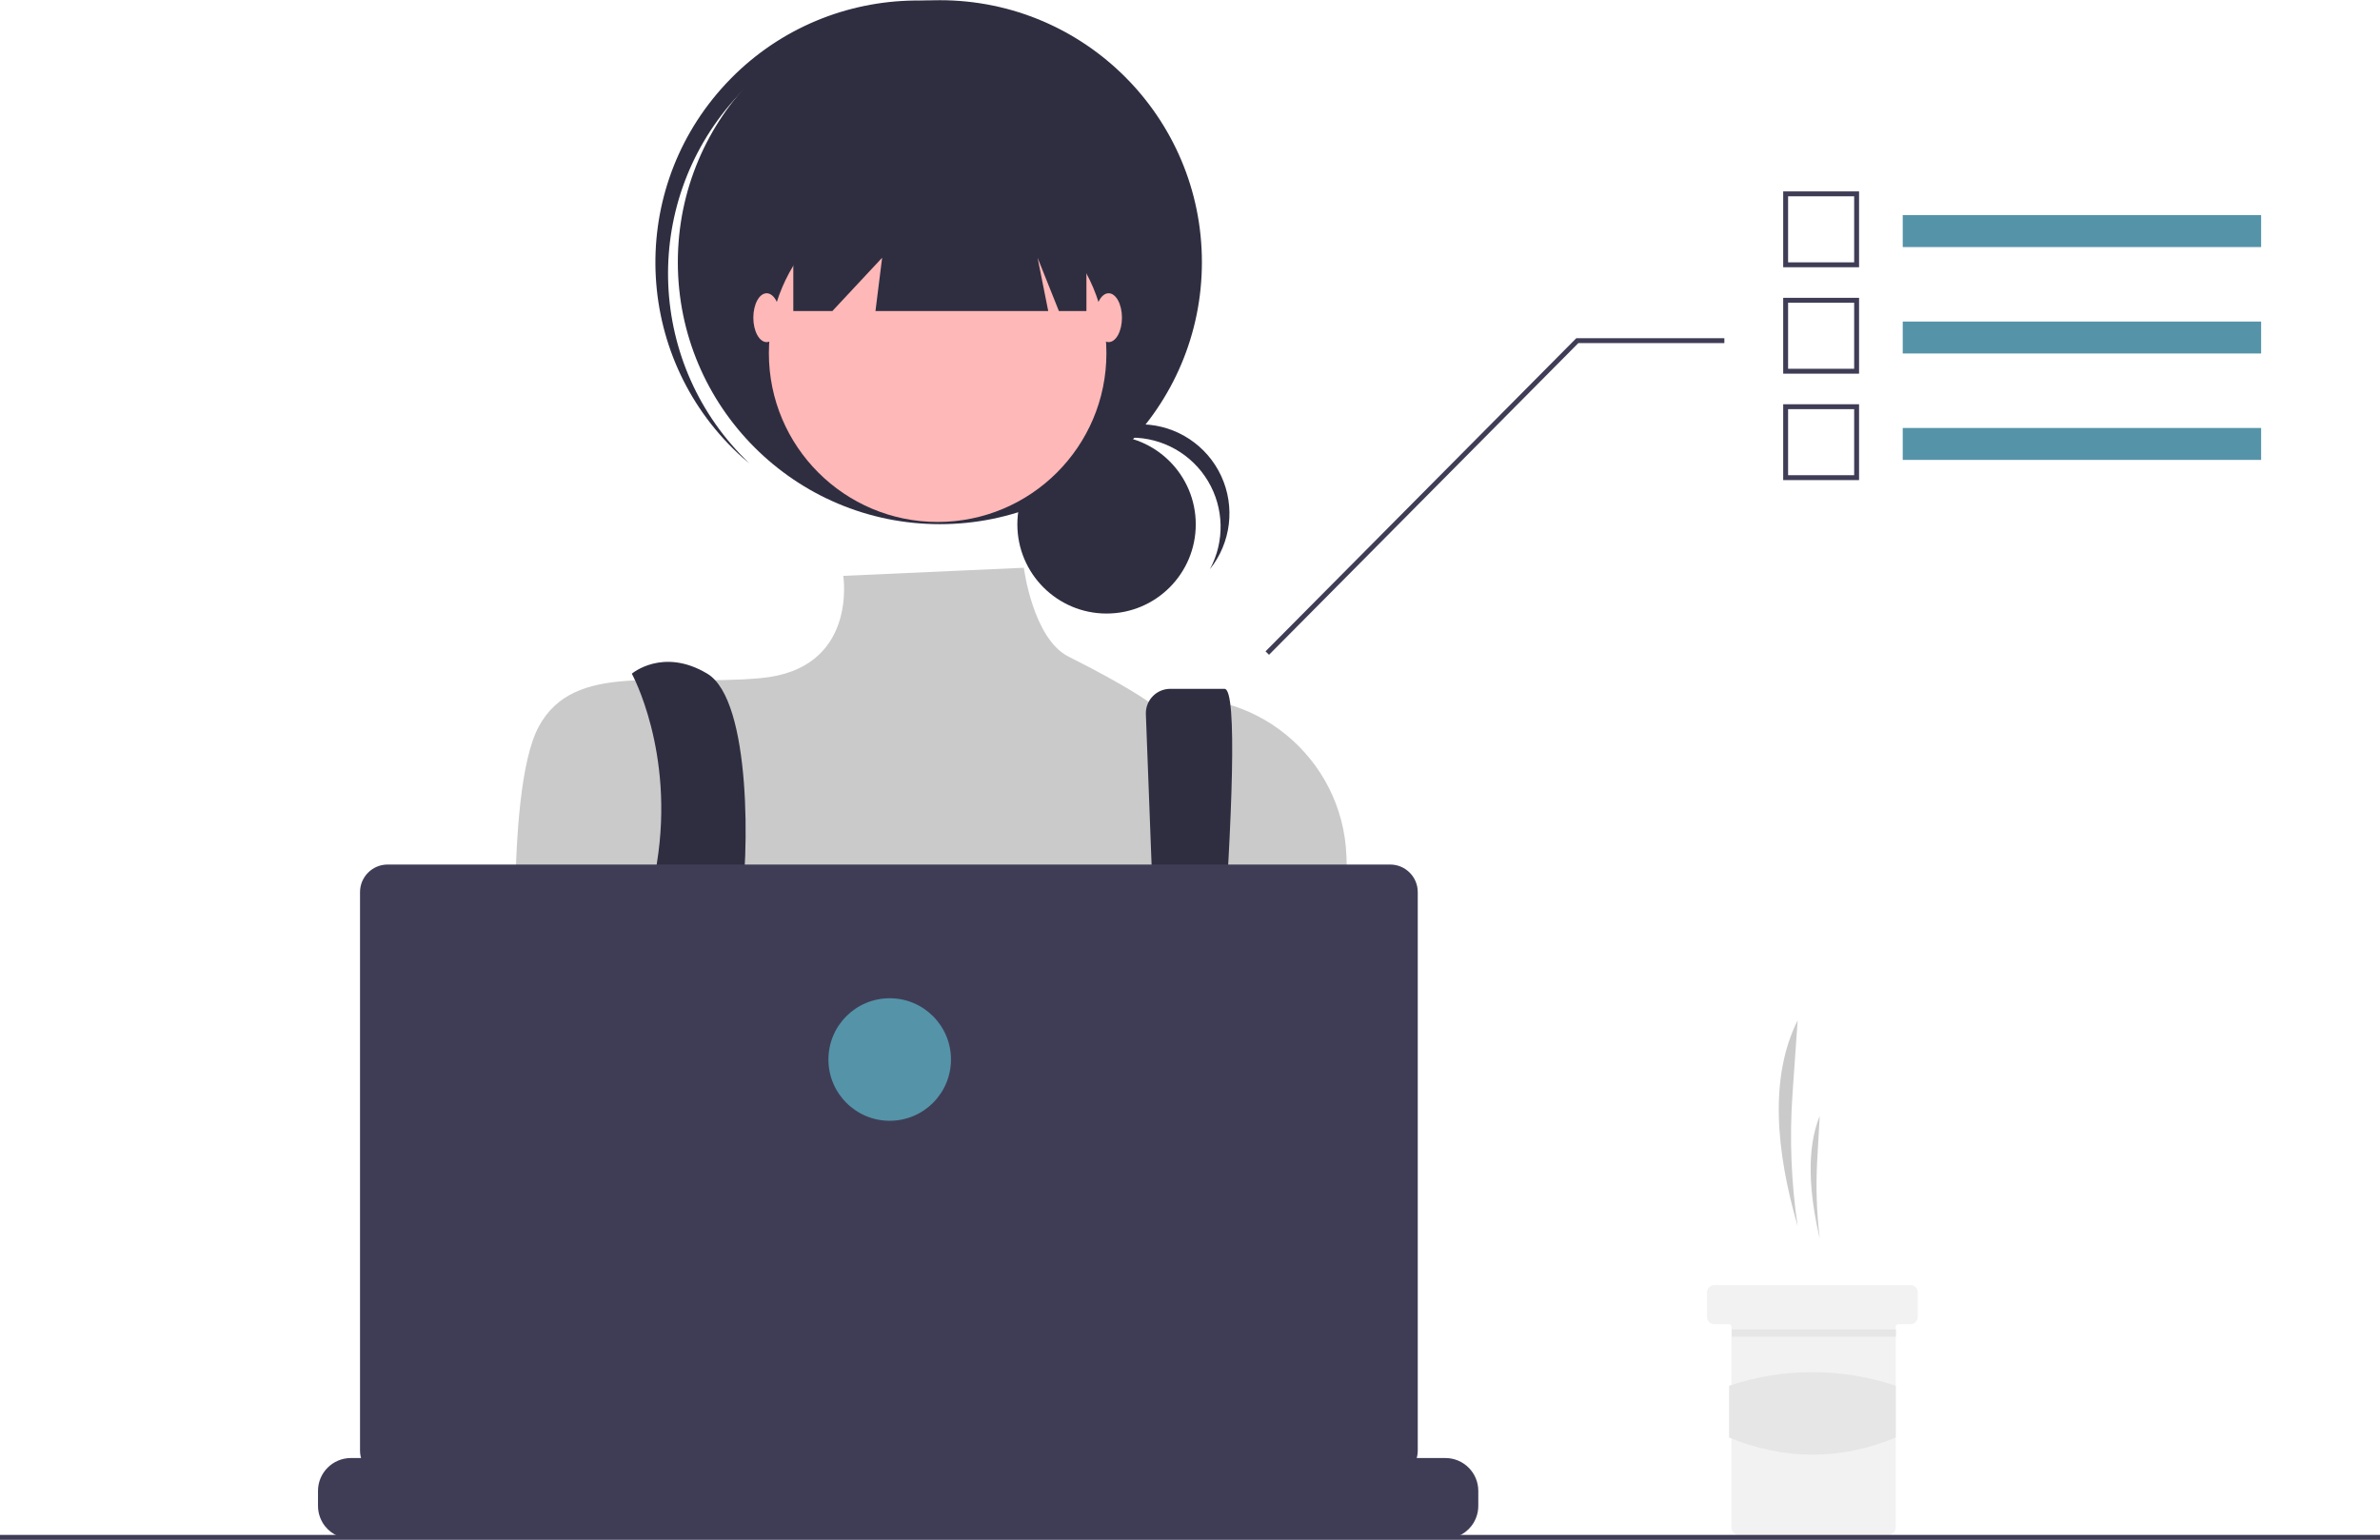
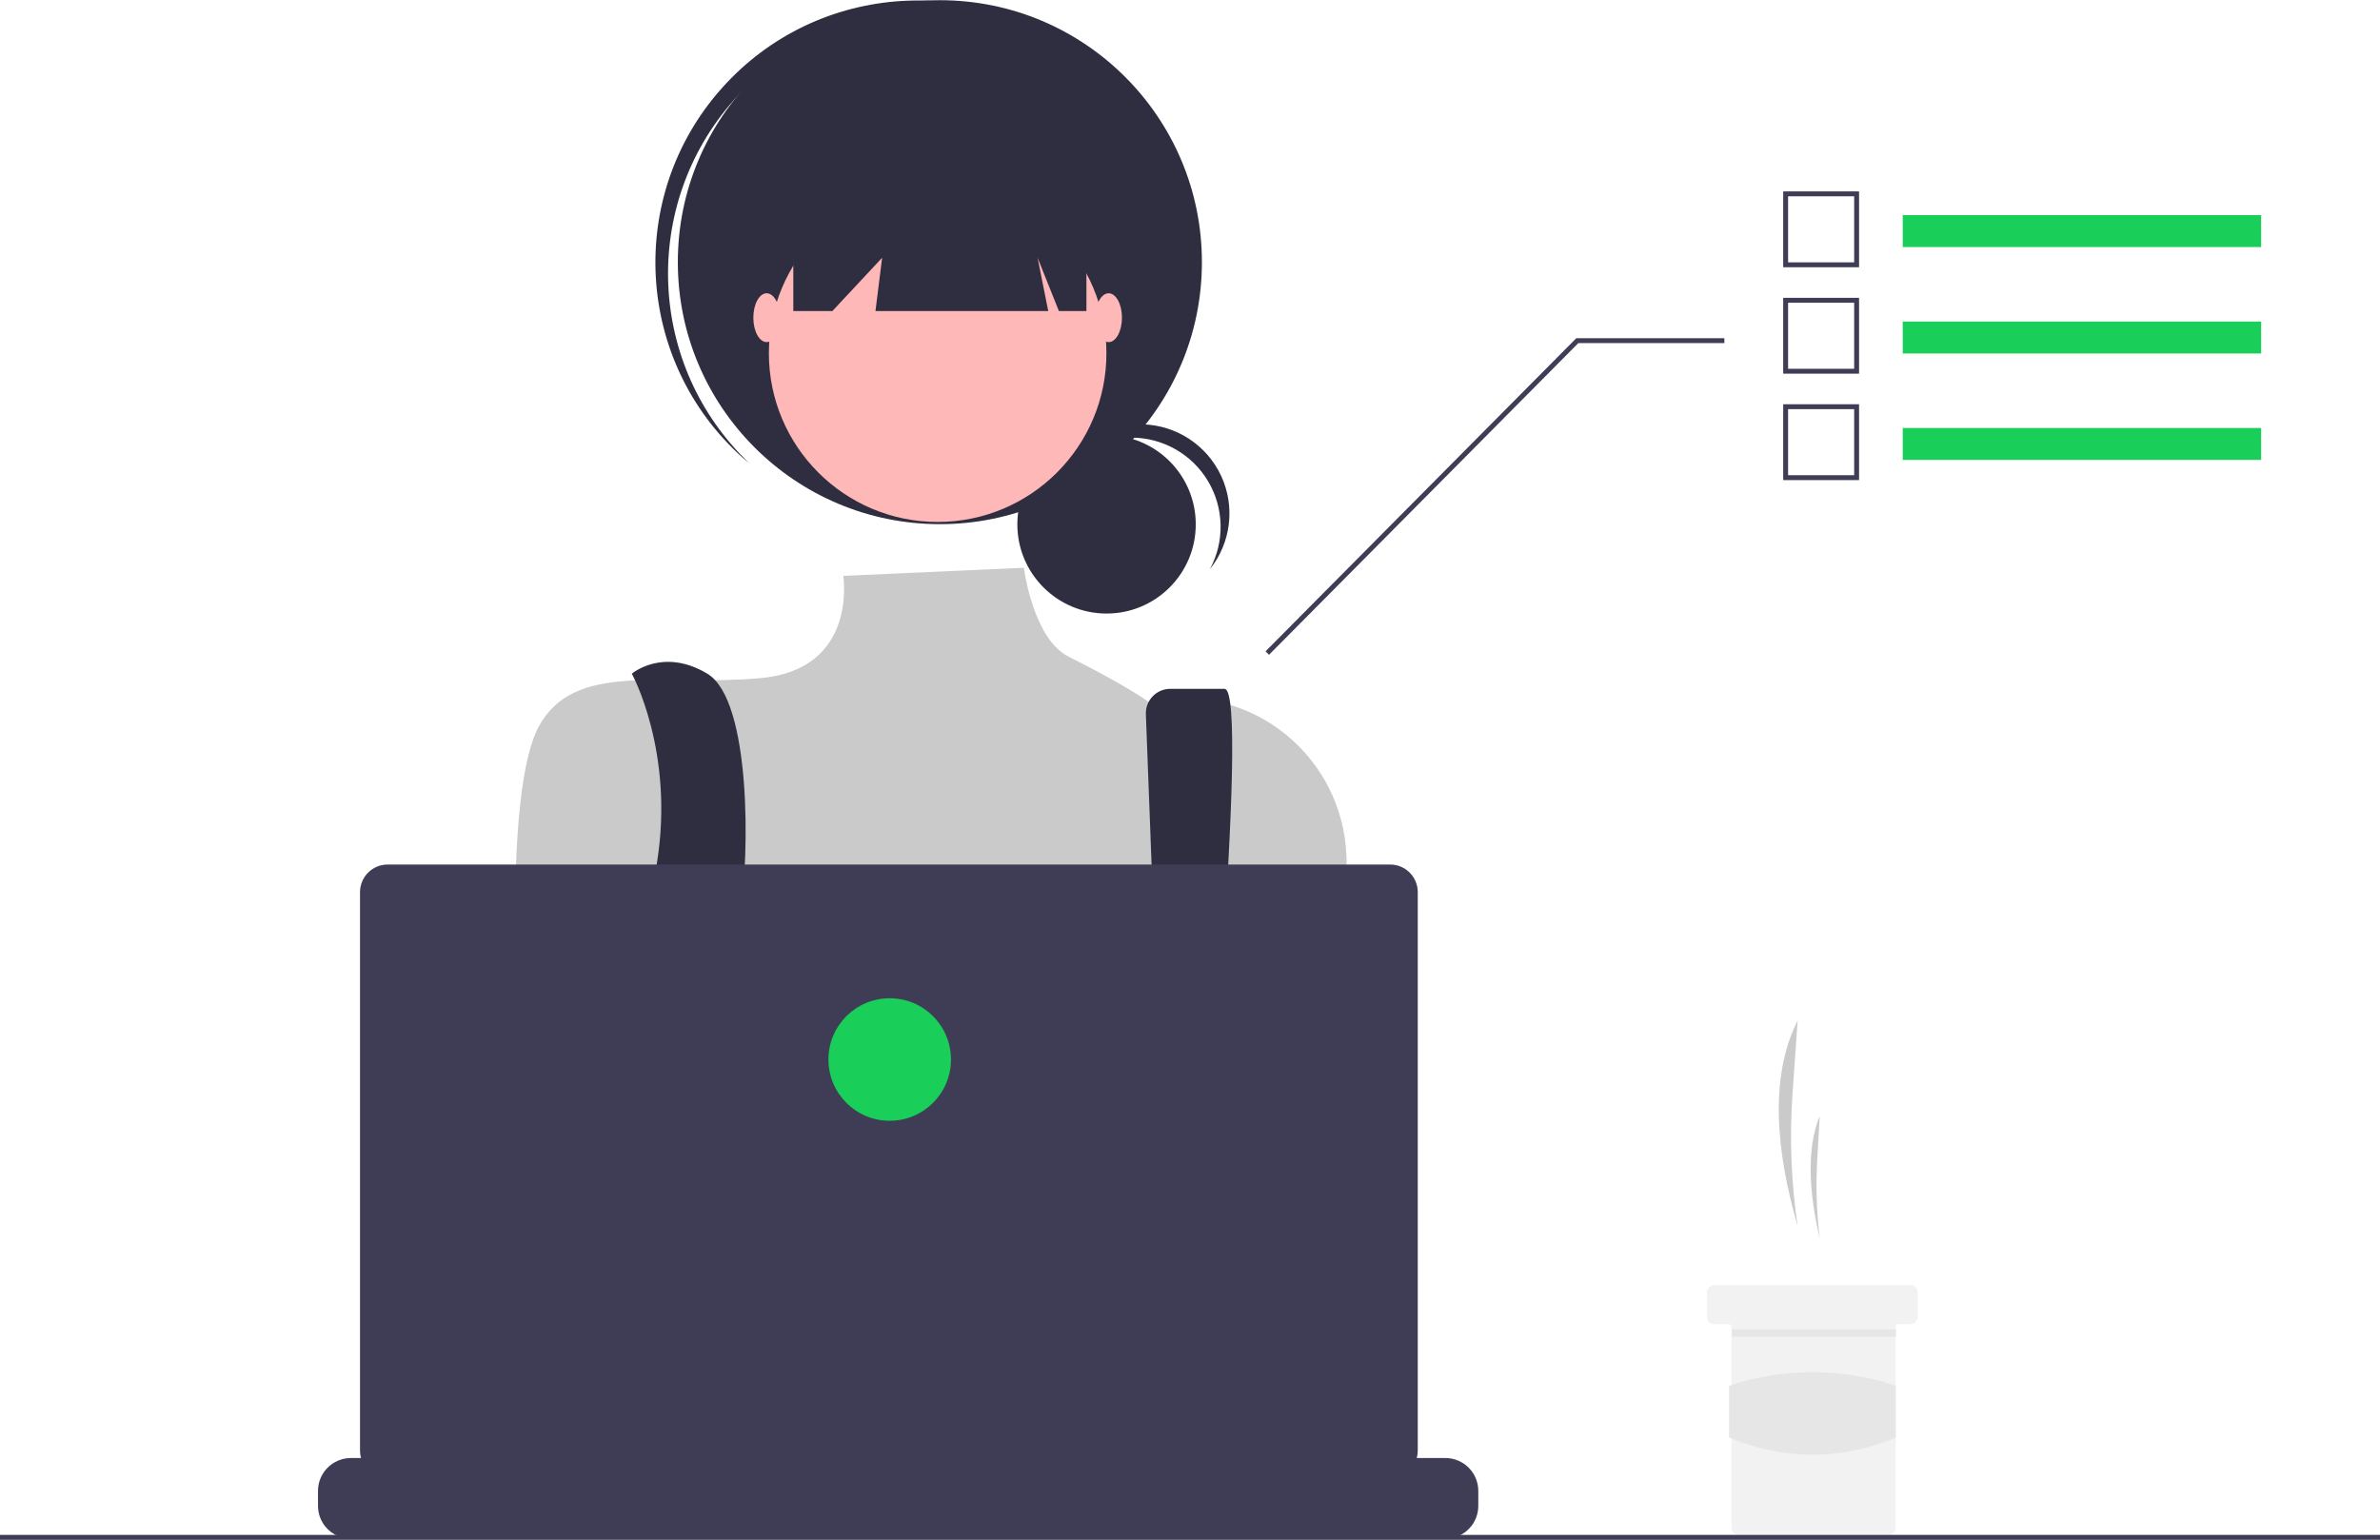
<svg xmlns="http://www.w3.org/2000/svg" data-name="Layer 1" width="971.052" height="628.381" viewBox="0 0 971.052 628.381">
  <path d="M847.931,636.215h0a249.626,249.626,0,0,1-2.095-54.111l2.095-29.889h0c-11.542,22.966-8.933,53.192,0,84Z" transform="translate(-114.4741 -135.8093)" fill="#cacaca" />
  <path d="M856.931,641.215h0a183.497,183.497,0,0,1-1.008-32.209l1.008-17.791h0C851.378,604.885,852.633,622.877,856.931,641.215Z" transform="translate(-114.4741 -135.8093)" fill="#cacaca" />
  <path d="M896.936,663.217v10a3.016,3.016,0,0,1-3,3h-5a.996.996,0,0,0-1,1v82a3.016,3.016,0,0,1-3,3h-61a3.002,3.002,0,0,1-3-3v-82a1.003,1.003,0,0,0-1-1h-6a3.002,3.002,0,0,1-3-3v-10a2.996,2.996,0,0,1,3-3h80A3.009,3.009,0,0,1,896.936,663.217Z" transform="translate(-114.4741 -135.8093)" fill="#f2f2f2" />
  <rect x="706.552" y="542.508" width="67" height="3" fill="#e6e6e6" />
  <path d="M887.936,722.462c-22.42,9.278-45.084,9.38-68,0V701.327a106.79,106.79,0,0,1,68,0Z" transform="translate(-114.4741 -135.8093)" fill="#e6e6e6" />
  <circle cx="451.481" cy="213.985" r="36.396" fill="#2f2e41" />
  <path d="M576.095,314.401a36.401,36.401,0,0,1,32.039,53.669,36.387,36.387,0,1,0-60.454-39.982A36.306,36.306,0,0,1,576.095,314.401Z" transform="translate(-114.4741 -135.8093)" fill="#2f2e41" />
  <circle cx="383.471" cy="106.996" r="106.912" fill="#2f2e41" />
  <path d="M414.036,176.471A106.893,106.893,0,0,1,562.203,165.261c-.874-.831-1.739-1.669-2.648-2.476a106.913,106.913,0,0,0-142.066,159.807c.908.808,1.842,1.568,2.77,2.339A106.893,106.893,0,0,1,414.036,176.471Z" transform="translate(-114.4741 -135.8093)" fill="#2f2e41" />
  <circle cx="382.565" cy="144.143" r="68.859" fill="#ffb8b8" />
  <path d="M532.214,367.505l-73.688,3.313s6.15,38.108-33.715,41.732-76.107-7.248-90.604,19.933-8.248,123.966-8.248,123.966,27.181,97.852,48.926,112.349,212.013-5.436,212.013-5.436L666.526,562.817l-2.697-77.54c-1.408-40.491-38.377-70.892-78.194-63.398q-1.173.221-2.362.475s-8.747-6.538-32.747-18.538C535.849,396.479,532.214,367.505,532.214,367.505Z" transform="translate(-114.4741 -135.8093)" fill="#cacaca" />
  <path d="M372.26,410.738s17.514,31.778,10.266,77.08,23.164,141.114,23.164,141.114l21.745-5.436s-14.497-94.228-10.872-115.973,4.624-85.913-13.497-96.785S372.26,410.738,372.26,410.738Z" transform="translate(-114.4741 -135.8093)" fill="#2f2e41" />
  <path d="M581.999,427.4l7.617,200.626,14.497,9.06s20.839-220.167,9.966-220.167H591.956a9.97,9.97,0,0,0-9.97,9.97Q581.986,427.145,581.999,427.4Z" transform="translate(-114.4741 -135.8093)" fill="#2f2e41" />
-   <circle cx="301.182" cy="479.532" r="9.06" fill="#5593a8" />
-   <circle cx="482.39" cy="488.592" r="9.06" fill="#5593a8" />
+   <circle cx="301.182" cy="479.532" r="9.06" fill="#19ce59" />
+   <circle cx="482.39" cy="488.592" r="9.06" fill="#19ce59" />
  <polygon points="323.672 58.069 323.672 126.928 339.619 126.928 359.914 105.183 357.196 126.928 427.685 126.928 423.336 105.183 432.034 126.928 443.269 126.928 443.269 58.069 323.672 58.069" fill="#2f2e41" />
  <ellipse cx="312.8" cy="129.647" rx="5.436" ry="9.966" fill="#ffb8b8" />
  <ellipse cx="452.329" cy="129.647" rx="5.436" ry="9.966" fill="#ffb8b8" />
  <path d="M717.626,744.255v6.07a13.34,13.34,0,0,1-.91,4.87,13.683,13.683,0,0,1-.97,2,13.437,13.437,0,0,1-11.55,6.56h-446.55a13.437,13.437,0,0,1-11.55-6.56,13.69,13.69,0,0,1-.97-2,13.341,13.341,0,0,1-.91-4.87v-6.07a13.426,13.426,0,0,1,13.423-13.43h25.747v-2.83a.559.559,0,0,1,.558-.56h13.432a.559.559,0,0,1,.56.558v2.832h8.39v-2.83a.559.559,0,0,1,.558-.56h13.432a.559.559,0,0,1,.56.558v2.832h8.4v-2.83a.559.559,0,0,1,.558-.56h13.432a.559.559,0,0,1,.56.558v2.832h8.39v-2.83a.559.559,0,0,1,.558-.56h13.432a.559.559,0,0,1,.56.558v2.832h8.39v-2.83a.559.559,0,0,1,.558-.56h13.432a.559.559,0,0,1,.56.558v2.832h8.4v-2.83a.559.559,0,0,1,.558-.56h13.432a.559.559,0,0,1,.56.558v2.832h8.39v-2.83a.559.559,0,0,1,.558-.56H526.806a.559.559,0,0,1,.56.558v2.832h8.4v-2.83a.559.559,0,0,1,.558-.56h13.432a.566.566,0,0,1,.56.56v2.83h8.39v-2.83a.559.559,0,0,1,.558-.56h13.432a.559.559,0,0,1,.56.558v2.832h8.39v-2.83a.559.559,0,0,1,.558-.56h13.432a.559.559,0,0,1,.56.558v2.832h8.4v-2.83a.559.559,0,0,1,.558-.56h13.432a.557.557,0,0,1,.55.56v2.83h8.4v-2.83a.559.559,0,0,1,.558-.56h13.432a.559.559,0,0,1,.56.558v2.832h8.39v-2.83a.559.559,0,0,1,.558-.56h13.432a.559.559,0,0,1,.56.558v2.832h39.17a13.426,13.426,0,0,1,13.43,13.423Z" transform="translate(-114.4741 -135.8093)" fill="#3f3d56" />
  <rect y="626.381" width="971.052" height="2" fill="#3f3d56" />
  <path d="M681.668,488.621H272.625a11.259,11.259,0,0,0-11.259,11.259V727.791A11.259,11.259,0,0,0,272.625,739.05H681.668a11.259,11.259,0,0,0,11.259-11.259V499.88a11.259,11.259,0,0,0-11.259-11.259Z" transform="translate(-114.4741 -135.8093)" fill="#3f3d56" />
-   <circle cx="363" cy="432.381" r="25" fill="#5593a8" />
+   <circle cx="363" cy="432.381" r="25" fill="#19ce59" />
  <polygon points="517.763 267.219 643.969 140.016 703.552 140.016 703.552 138.016 643.134 138.016 642.841 138.313 516.341 265.813 517.763 267.219" fill="#3f3d56" />
-   <rect x="776.328" y="87.792" width="146.224" height="13.03" fill="#5593a8" />
+   <rect x="776.328" y="87.792" width="146.224" height="13.03" fill="#19ce59" />
  <path d="M872.981,244.87H842.026V213.915H872.981Zm-28.955-2H870.981V215.915H844.026Z" transform="translate(-114.4741 -135.8093)" fill="#3f3d56" />
-   <rect x="776.328" y="131.225" width="146.224" height="13.03" fill="#5593a8" />
+   <rect x="776.328" y="131.225" width="146.224" height="13.03" fill="#19ce59" />
  <path d="M872.981,288.303H842.026V257.348H872.981Zm-28.955-2H870.981V259.348H844.026Z" transform="translate(-114.4741 -135.8093)" fill="#3f3d56" />
-   <rect x="776.328" y="174.658" width="146.224" height="13.03" fill="#5593a8" />
+   <rect x="776.328" y="174.658" width="146.224" height="13.03" fill="#19ce59" />
  <path d="M872.981,331.736H842.026V300.781H872.981Zm-28.955-2H870.981V302.781H844.026Z" transform="translate(-114.4741 -135.8093)" fill="#3f3d56" />
</svg>
